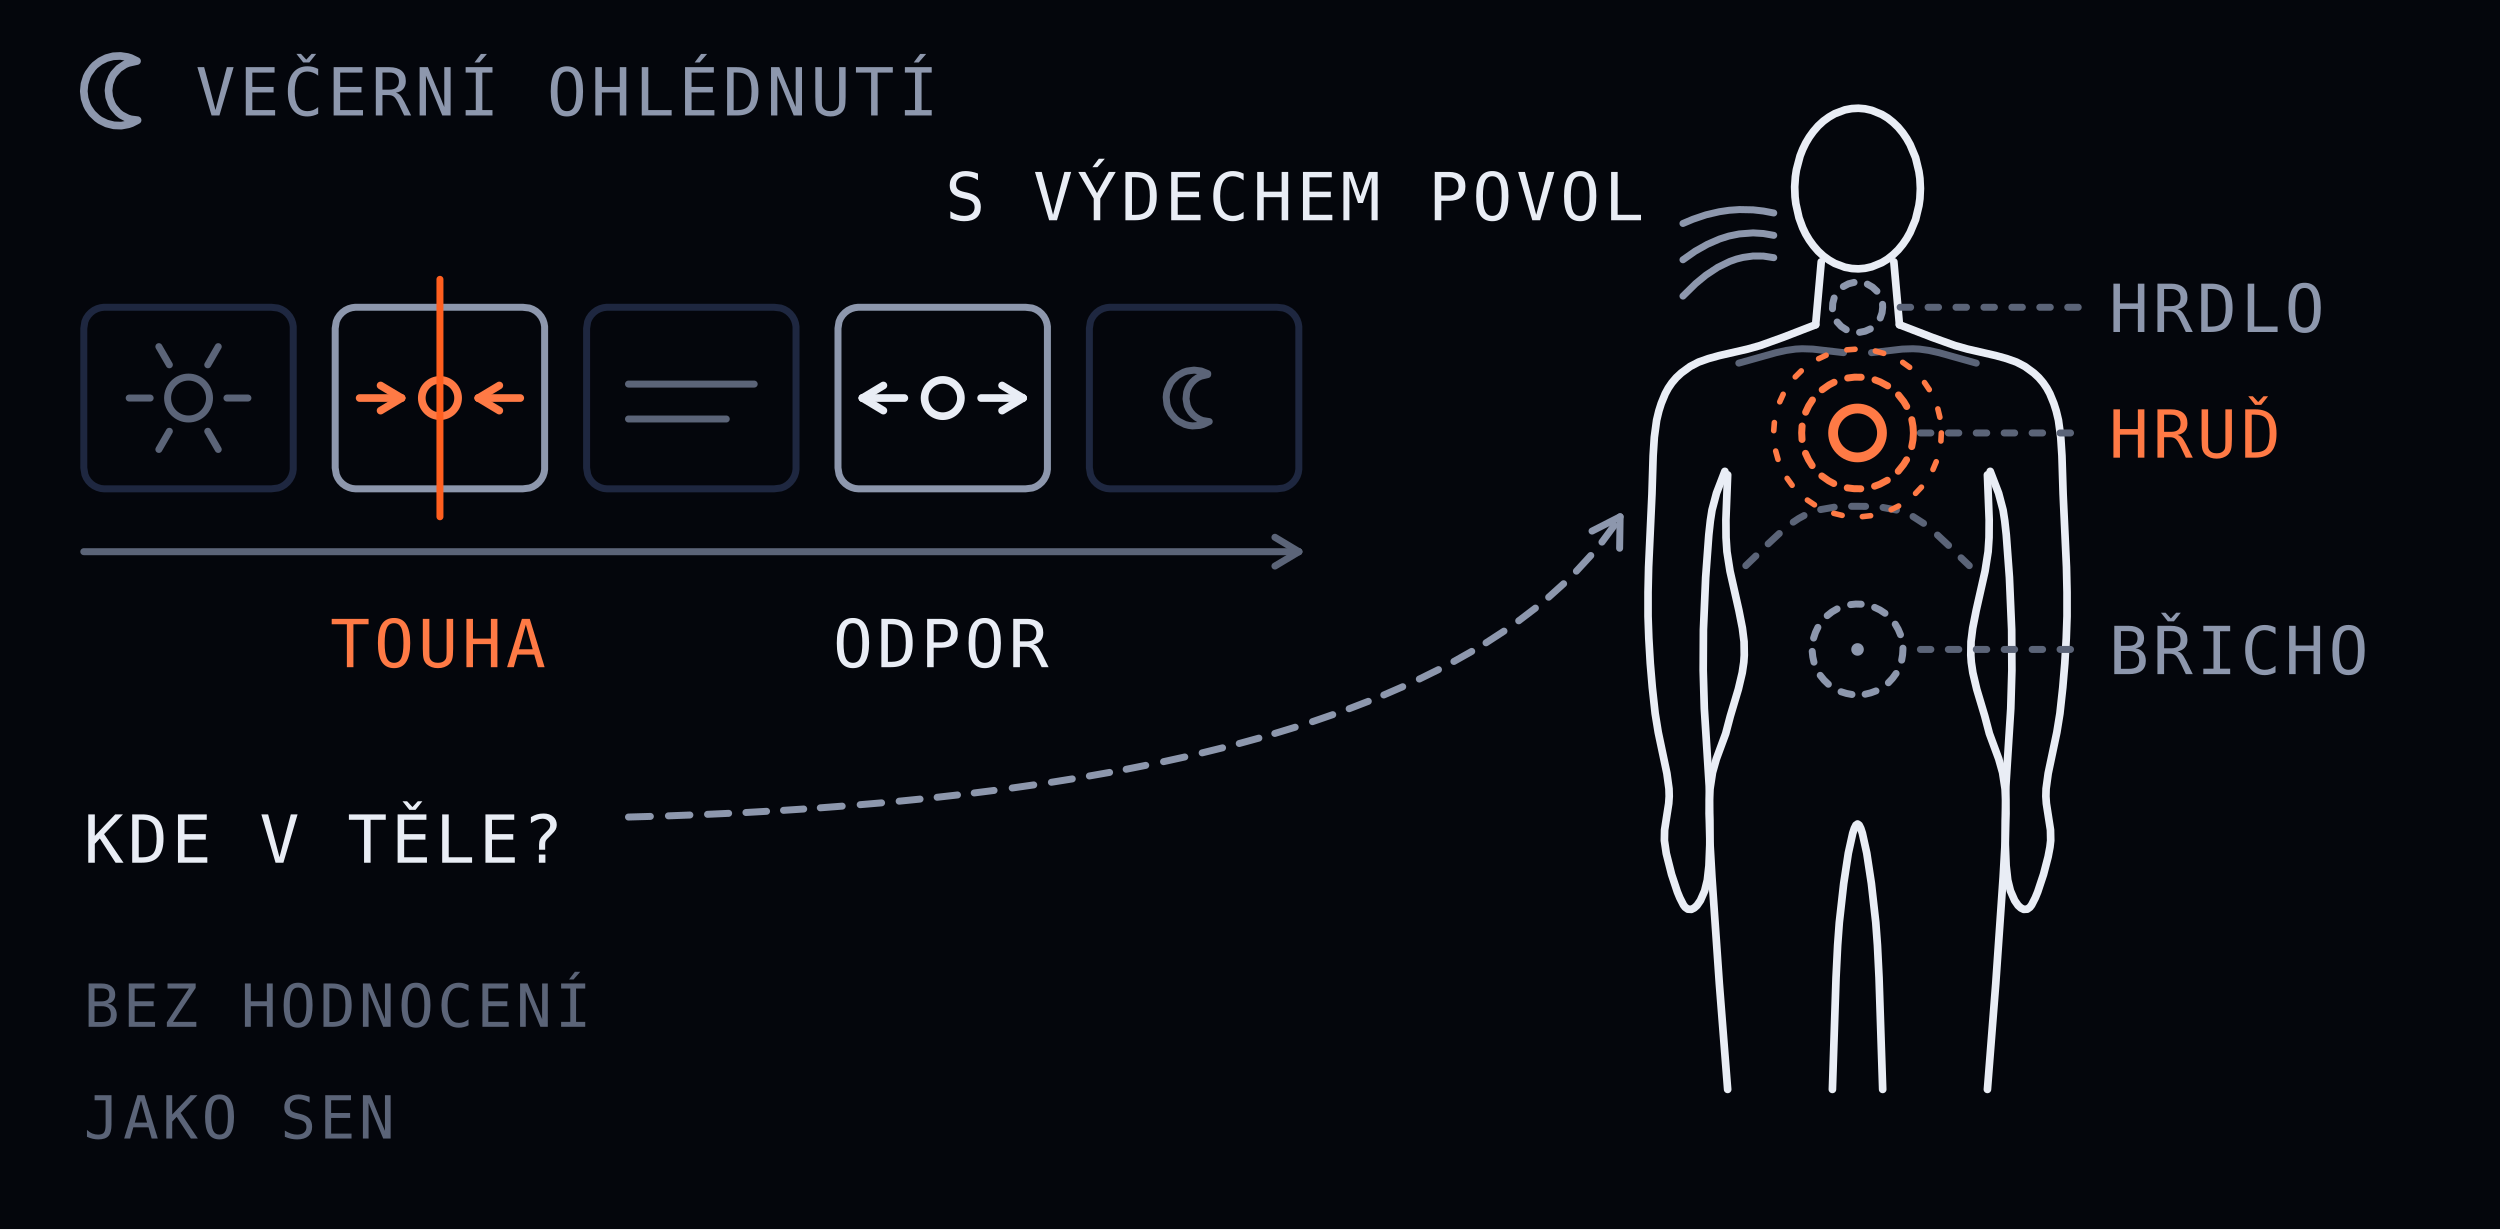
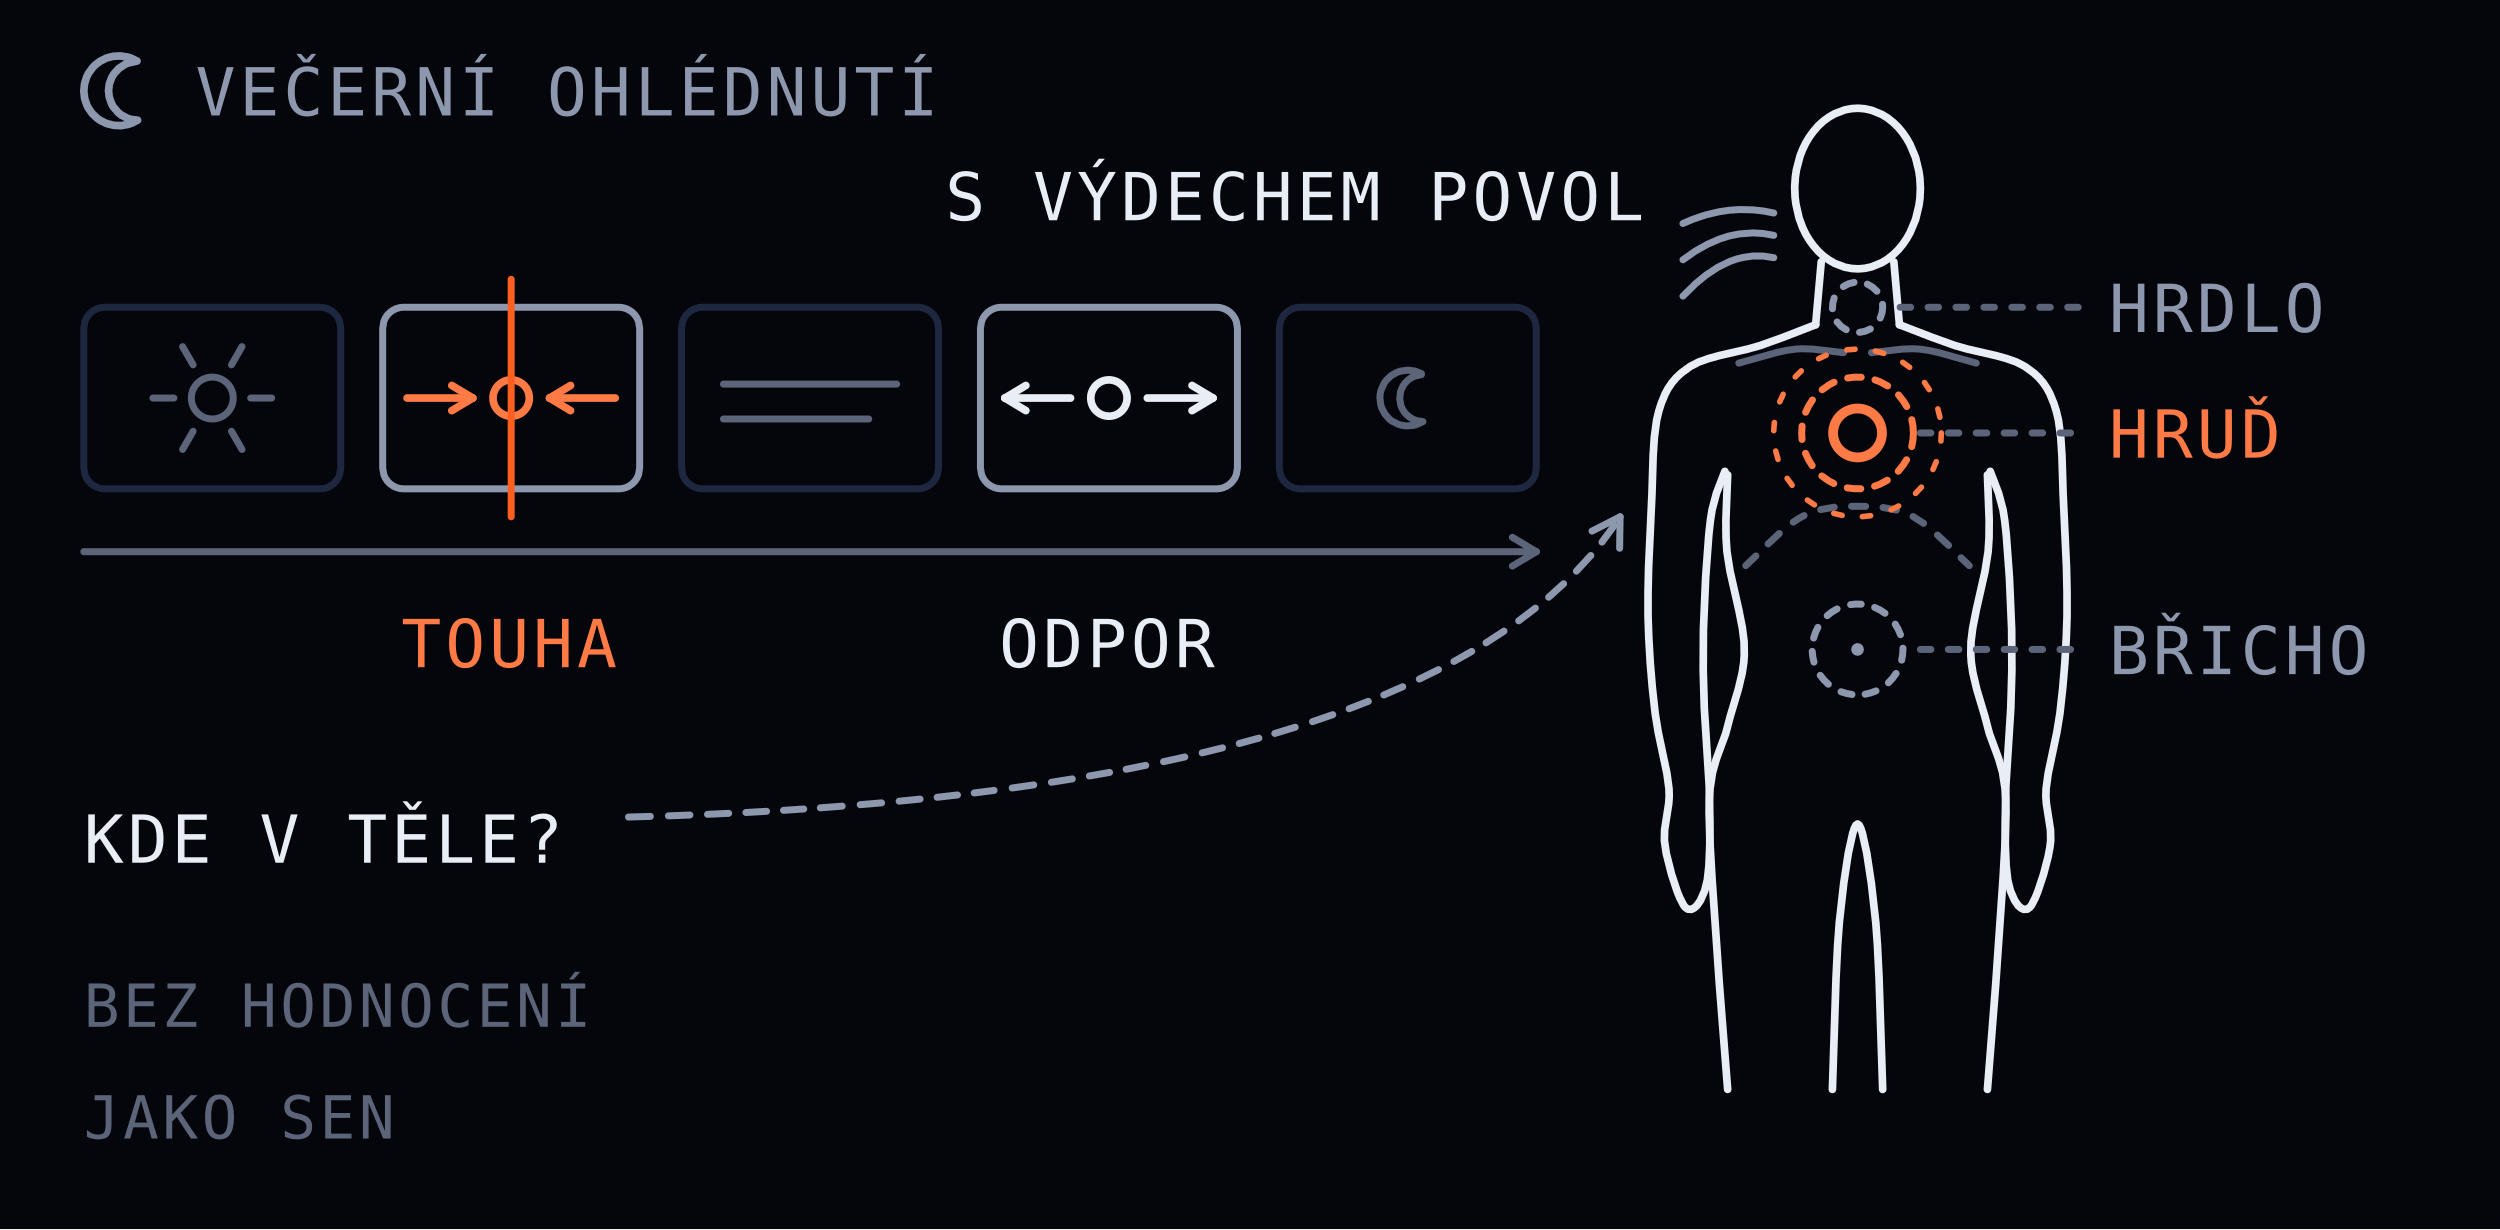
<svg xmlns="http://www.w3.org/2000/svg" width="358" height="176" viewBox="0 0 358 176">
  <rect width="358" height="176" fill="#04060C" />
  <path d="M275 27L274.93 28.45L274.79 29.44L274.31 31.43L273.53 33.29L273.04 34.16L272.48 34.98L271.82 35.78L271.08 36.49L270.3 37.11L269.48 37.61L268.04 38.2L267.07 38.42L266.12 38.5L265.17 38.45L264.2 38.27L262.74 37.72L261.91 37.24L261.11 36.66L260.36 35.97L259.67 35.17L259.09 34.37L258.58 33.52L258.14 32.61L257.62 31.19L257.17 29.19L257.05 28.2L257 26.76L257.1 25.3L257.25 24.31L257.77 22.33L258.14 21.39L258.58 20.48L259.09 19.63L259.67 18.83L260.36 18.03L261.11 17.34L261.91 16.76L262.74 16.28L264.2 15.73L265.17 15.55L266.12 15.5L267.07 15.58L268.04 15.8L269.48 16.39L270.3 16.89L271.08 17.51L271.82 18.22L272.48 19.02L273.04 19.84L273.53 20.71L274.31 22.57L274.79 24.56L274.93 25.55L275 27Z" fill="none" stroke="#E9EDF5" stroke-width="1.1" stroke-linecap="round" stroke-linejoin="round" />
  <line x1="271.2" y1="37.5" x2="272" y2="46.5" fill="none" stroke="#E9EDF5" stroke-width="1.1" stroke-linecap="round" stroke-linejoin="round" />
  <path d="M272 46.5L276.63 48.29L279.94 49.48L281.75 49.99L285.8 50.92L287.35 51.35L288.76 51.85L289.97 52.48L291.24 53.41L291.96 54.08L292.58 54.81L293.1 55.57L293.54 56.38L294.11 57.77L294.45 58.84L294.77 60.17L295.1 62.61L295.27 65.27L295.44 70.75L295.92 81.23L296 84.81L296 88.24L295.89 91.4L295.68 95L295.39 98.44L294.98 102.17L294.54 104.87L293.3 110.75L293 112.95L292.97 114.04L293.04 115.06L293.63 118.85L293.66 120.36L293.55 121.32L293.29 122.69L292.63 125.22L291.8 127.72L291.45 128.57L290.93 129.59L290.68 129.92L290.3 130.19L289.8 130.22L289.39 130.02L288.99 129.66L288.5 128.95L287.89 127.56L287.51 126.03L287.28 123.98L287.16 120.99L287.15 117.48L287.24 112.56L287.94 101.48L288.1 96L288.07 90.18L287.75 82.69L287.3 76.6L287.08 74.59L286.84 73.04L286.2 70.62L285 67.5" fill="none" stroke="#E9EDF5" stroke-width="1.1" stroke-linecap="round" stroke-linejoin="round" />
  <path d="M284.6 68L284.85 74.45L284.83 76.99L284.7 78.99L284.26 81.79L282.99 87.41L282.49 89.95L282.25 91.88L282.22 93.81L282.29 94.84L282.51 96.33L283.07 98.7L284.22 102.55L284.88 105.05L286.22 108.68L286.77 110.62L287.13 112.99L287.22 114.53L287.25 116.47L287.14 120.52L286.85 125.6L285.79 140.89L284.6 156" fill="none" stroke="#E9EDF5" stroke-width="1.1" stroke-linecap="round" stroke-linejoin="round" />
  <path d="M268 50.5L272.41 49.99L273.92 49.94L274.88 49.99L276.21 50.18L277.69 50.51L283 52" fill="none" stroke="#5B6478" stroke-width="1" stroke-linecap="round" stroke-linejoin="round" />
  <line x1="260.8" y1="37.5" x2="260" y2="46.5" fill="none" stroke="#E9EDF5" stroke-width="1.1" stroke-linecap="round" stroke-linejoin="round" />
  <path d="M260 46.5L255.37 48.29L252.06 49.48L250.25 49.99L246.2 50.92L244.65 51.35L243.24 51.85L242.03 52.48L240.76 53.41L240.04 54.08L239.42 54.81L238.9 55.57L238.46 56.38L237.89 57.77L237.55 58.84L237.23 60.17L236.9 62.61L236.73 65.27L236.56 70.75L236.08 81.23L236 84.81L236 88.24L236.11 91.4L236.32 95L236.61 98.44L237.02 102.17L237.46 104.87L238.7 110.75L239 112.95L239.03 114.04L238.96 115.06L238.37 118.85L238.34 120.36L238.61 122.21L239.37 125.22L240.2 127.72L240.55 128.57L241.07 129.59L241.32 129.92L241.7 130.19L242.2 130.22L242.61 130.02L243.01 129.66L243.5 128.95L244.11 127.56L244.49 126.03L244.72 123.98L244.84 120.99L244.85 117.48L244.76 112.56L244.06 101.48L243.9 96L243.93 90.18L244.25 82.69L244.7 76.6L244.92 74.59L245.16 73.04L245.8 70.62L247 67.5" fill="none" stroke="#E9EDF5" stroke-width="1.1" stroke-linecap="round" stroke-linejoin="round" />
  <path d="M247.4 68L247.15 74.45L247.17 76.99L247.3 78.99L247.74 81.79L249.01 87.41L249.51 89.95L249.75 91.88L249.78 93.81L249.71 94.84L249.49 96.33L248.93 98.7L247.78 102.55L247.12 105.05L245.78 108.68L245.23 110.62L244.87 112.99L244.78 114.53L244.75 116.47L244.86 120.52L245.15 125.6L246.21 140.89L247.4 156" fill="none" stroke="#E9EDF5" stroke-width="1.1" stroke-linecap="round" stroke-linejoin="round" />
  <path d="M264 50.5L259.59 49.99L258.08 49.94L257.12 49.99L255.79 50.18L254.31 50.51L249 52" fill="none" stroke="#5B6478" stroke-width="1" stroke-linecap="round" stroke-linejoin="round" />
  <path d="M262.4 156L262.92 140.02L263.15 135.37L263.39 132.1L264.02 126.5L264.68 122.17L265.31 119.32L265.54 118.62L265.77 118.16L266 118L266.23 118.16L266.46 118.62L266.69 119.32L267.32 122.17L267.98 126.5L268.61 132.1L268.85 135.37L269.08 140.02L269.6 156" fill="none" stroke="#E9EDF5" stroke-width="1.1" stroke-linecap="round" stroke-linejoin="round" />
  <circle cx="266" cy="93" r="0.9" fill="#8D97AD" />
  <path d="M250 81L251.44 79.61M253.2 77.88L254.79 76.4M256.79 74.77L257.57 74.25L258.34 73.83M260.72 72.97L262.66 72.63M265.15 72.5L267.15 72.51M269.65 72.67L271.57 73.04M273.95 73.97L275.45 74.94M277.45 76.62L279.03 78.1M280.83 79.88L282 81" fill="none" stroke="#5B6478" stroke-width="1" stroke-linecap="round" stroke-linejoin="round" />
  <path d="M269.6 44L269.51 44.79L269.25 45.54M267.83 47.1L267.09 47.43L266.29 47.59M264.38 47.21L263.66 46.74L263.08 46.11M262.41 44.21L262.45 43.43L262.65 42.67M263.97 41.03L264.7 40.64L265.5 40.44M267.41 40.69L268.15 41.12L268.77 41.7M269.58 43.58L269.6 44" fill="none" stroke="#8D97AD" stroke-width="1" stroke-linecap="round" stroke-linejoin="round" />
  <path d="M272.1 44L273.6 44M276.1 44L277.6 44M280.1 44L281.6 44M284.1 44L285.6 44M288.1 44L289.6 44M292.1 44L293.6 44M296.1 44L297.6 44" fill="none" stroke="#5B6478" stroke-width="1" stroke-linecap="round" stroke-linejoin="round" />
  <text x="302" y="47.54" text-anchor="start" font-family="'JetBrains Mono', monospace" font-size="9.5" font-weight="500" letter-spacing="0.57" fill="#8D97AD">HRDLO</text>
  <path d="M275 62L276.5 62M279 62L280.5 62M283 62L284.5 62M287 62L288.5 62M291 62L292.5 62M295 62L296.5 62" fill="none" stroke="#5B6478" stroke-width="1" stroke-linecap="round" stroke-linejoin="round" />
  <text x="302" y="65.54" text-anchor="start" font-family="'JetBrains Mono', monospace" font-size="9.5" font-weight="500" letter-spacing="0.57" fill="#FF7A45">HRUĎ</text>
  <path d="M272.5 93L272.45 93.77L272.32 94.53M271.52 96.44L271.01 97.14L270.42 97.77M268.64 98.94L267.88 99.22L267.09 99.41M265.2 99.45L264.41 99.3L263.64 99.06M261.82 97.98L261.2 97.38L260.66 96.71M259.76 94.82L259.59 94.06L259.51 93.28M259.71 91.37L259.97 90.58L260.32 89.84M261.66 88.16L262.33 87.63L263.07 87.2M265.01 86.58L265.76 86.5L266.52 86.52M268.45 86.98L269.22 87.35L269.93 87.82M271.4 89.38L271.82 90.11L272.15 90.89M272.5 92.82L272.5 93" fill="none" stroke="#8D97AD" stroke-width="1" stroke-linecap="round" stroke-linejoin="round" />
  <path d="M275 93L276.5 93M279 93L280.5 93M283 93L284.5 93M287 93L288.5 93M291 93L292.5 93M295 93L296.5 93" fill="none" stroke="#5B6478" stroke-width="1" stroke-linecap="round" stroke-linejoin="round" />
  <text x="302" y="96.54" text-anchor="start" font-family="'JetBrains Mono', monospace" font-size="9.5" font-weight="500" letter-spacing="0.57" fill="#8D97AD">BŘICHO</text>
  <circle cx="266" cy="62" r="3.5" fill="none" stroke="#FF7A45" stroke-width="1.4" stroke-linecap="round" stroke-linejoin="round" />
  <path d="M274 62L273.94 62.98L273.76 63.95M273.02 65.84L272.59 66.53L271.83 67.48M270.26 68.77L269.19 69.34L268.44 69.62M266.46 69.99L265.49 69.98L264.53 69.86M262.59 69.24L261.88 68.86L260.89 68.16M259.5 66.67L258.97 65.82L258.55 64.92M258.05 62.93L258 61.97L258.06 61.01M258.57 59.03L259 58.12L259.54 57.28M260.94 55.81L261.93 55.11L262.64 54.74M264.59 54.13L265.55 54.01L266.52 54.02M268.5 54.4L269.25 54.69L270.31 55.26M271.87 56.56L272.63 57.52L273.04 58.21M273.77 60.1L273.94 61.05L274 62" fill="none" stroke="#FF7A45" stroke-width="1" stroke-linecap="round" stroke-linejoin="round" />
  <path d="M278 62L277.94 63.15M277.27 66.12L276.8 67.23M275.15 69.76L274.31 70.65M271.88 72.46L270.81 72.99M267.87 73.85L266.69 73.98M263.79 73.8L262.6 73.51M259.83 72.29L258.82 71.61M256.63 69.49L255.92 68.5M254.61 65.78L254.28 64.59M254 61.67L254.09 60.51M254.86 57.54L255.35 56.46M257.08 53.97L257.94 53.11M260.43 51.37L261.5 50.87M264.47 50.1L265.64 50.01M268.55 50.27L269.74 50.6M272.47 51.89L273.46 52.6M275.59 54.78L276.27 55.79M277.5 58.56L277.79 59.75" fill="none" stroke="#FF7A45" stroke-width="0.8" stroke-linecap="round" stroke-linejoin="round" />
  <path d="M254 30.5L252.53 30.22L251.05 30.05L249.09 30.01L247.62 30.11L246.2 30.32L244.31 30.76L242.42 31.4L241 32" fill="none" stroke="#8D97AD" stroke-width="1" stroke-linecap="round" stroke-linejoin="round" />
  <path d="M254 33.7L252.52 33.44L251.04 33.35L249.06 33.5L247.58 33.8L246.26 34.22L244.51 34.98L242.75 35.97L241 37.2" fill="none" stroke="#8D97AD" stroke-width="1" stroke-linecap="round" stroke-linejoin="round" />
  <path d="M254 36.9L252.52 36.67L251.05 36.66L249.61 36.86L248.66 37.1L247.7 37.44L245.98 38.28L244.28 39.41L242.82 40.61L241 42.4" fill="none" stroke="#8D97AD" stroke-width="1" stroke-linecap="round" stroke-linejoin="round" />
  <text x="235.43" y="31.54" text-anchor="end" font-family="'JetBrains Mono', monospace" font-size="9.5" font-weight="500" letter-spacing="0.57" fill="#E9EDF5">S VÝDECHEM POVOL</text>
  <path d="M19.7 17.21L18.86 17.64L18.39 17.8L17.37 17.99L16.31 17.95L15.27 17.69L14.33 17.23L13.91 16.93L13.19 16.24L12.66 15.48L12.44 15.05L12.12 14.11L12 13.07L12.1 12.01L12.42 10.99L12.66 10.52L13.26 9.69L13.6 9.33L14.35 8.76L15.23 8.32L16.21 8.06L17.24 8.01L18.25 8.16L18.74 8.31L19.62 8.74L18.38 9.02L17.9 9.22L17.02 9.8L16.3 10.59L16.02 11.05L15.66 12L15.54 12.96L15.64 13.9L15.98 14.86L16.24 15.32L16.93 16.12L17.35 16.46L18.27 16.94L18.75 17.09L19.7 17.21" fill="none" stroke="#8D97AD" stroke-width="1.1" stroke-linecap="round" stroke-linejoin="round" />
  <text x="28" y="16.54" text-anchor="start" font-family="'JetBrains Mono', monospace" font-size="9.5" font-weight="500" letter-spacing="0.57" fill="#8D97AD">VEČERNÍ OHLÉDNUTÍ</text>
-   <path d="M12 67L12 47.02L12.15 46.06L12.35 45.59L12.65 45.14L13.02 44.75L13.45 44.43L13.92 44.2L14.41 44.06L14.89 44L38.85 44L39.81 44.11L40.29 44.29L40.75 44.56L41.16 44.92L41.5 45.34L41.75 45.8L41.91 46.28L41.99 46.77L41.99 67.21L41.92 67.69L41.76 68.18L41.51 68.64L41.18 69.06L40.77 69.42L40.32 69.7L39.84 69.88L38.87 70L14.91 70L14.43 69.95L13.95 69.81L13.47 69.58L13.04 69.27L12.66 68.88L12.37 68.44L12.16 67.96L12 67Z" fill="none" stroke="#1E2740" stroke-width="1" stroke-linecap="round" stroke-linejoin="round" />
-   <path d="M48 67L48 47.02L48.15 46.06L48.35 45.59L48.65 45.14L49.02 44.75L49.45 44.43L49.92 44.2L50.41 44.06L50.89 44L74.85 44L75.81 44.11L76.29 44.29L76.75 44.56L77.16 44.92L77.5 45.34L77.75 45.8L77.91 46.28L77.99 46.77L77.99 67.21L77.92 67.69L77.76 68.18L77.51 68.64L77.18 69.06L76.77 69.42L76.32 69.7L75.84 69.88L74.87 70L50.91 70L50.43 69.95L49.95 69.81L49.47 69.58L49.04 69.27L48.66 68.88L48.37 68.44L48.16 67.96L48 67Z" fill="none" stroke="#8D97AD" stroke-width="1" stroke-linecap="round" stroke-linejoin="round" />
-   <path d="M84 67L84 47.02L84.15 46.06L84.35 45.59L84.65 45.14L85.02 44.75L85.45 44.43L85.92 44.2L86.41 44.06L86.89 44L110.85 44L111.81 44.11L112.29 44.29L112.75 44.56L113.16 44.92L113.5 45.34L113.75 45.8L113.91 46.28L113.99 46.77L113.99 67.21L113.92 67.69L113.76 68.18L113.51 68.64L113.18 69.06L112.77 69.42L112.32 69.7L111.84 69.88L110.87 70L86.91 70L86.43 69.95L85.95 69.81L85.47 69.58L85.04 69.27L84.66 68.88L84.37 68.44L84.16 67.96L84 67Z" fill="none" stroke="#1E2740" stroke-width="1" stroke-linecap="round" stroke-linejoin="round" />
-   <path d="M120 67L120 47.02L120.15 46.06L120.35 45.59L120.65 45.14L121.02 44.75L121.45 44.43L121.92 44.2L122.41 44.06L122.89 44L146.85 44L147.81 44.11L148.29 44.29L148.75 44.56L149.16 44.92L149.5 45.34L149.75 45.8L149.91 46.28L149.99 46.77L149.99 67.21L149.92 67.69L149.76 68.18L149.51 68.64L149.18 69.06L148.77 69.42L148.32 69.7L147.84 69.88L146.87 70L122.91 70L122.43 69.95L121.95 69.81L121.47 69.58L121.04 69.27L120.66 68.88L120.37 68.44L120.16 67.96L120 67Z" fill="none" stroke="#8D97AD" stroke-width="1" stroke-linecap="round" stroke-linejoin="round" />
-   <path d="M156 67L156 47.02L156.15 46.06L156.35 45.59L156.65 45.14L157.02 44.75L157.45 44.43L157.92 44.2L158.41 44.06L158.89 44L182.85 44L183.81 44.11L184.29 44.29L184.75 44.56L185.16 44.92L185.5 45.34L185.75 45.8L185.91 46.28L185.99 46.77L185.99 67.21L185.92 67.69L185.76 68.18L185.51 68.64L185.18 69.06L184.77 69.42L184.32 69.7L183.84 69.88L182.87 70L158.91 70L158.43 69.95L157.95 69.81L157.47 69.58L157.04 69.27L156.66 68.88L156.37 68.44L156.16 67.96L156 67Z" fill="none" stroke="#1E2740" stroke-width="1" stroke-linecap="round" stroke-linejoin="round" />
-   <circle cx="27" cy="57" r="3" fill="none" stroke="#5B6478" stroke-width="1" stroke-linecap="round" stroke-linejoin="round" />
-   <line x1="32.5" y1="57" x2="35.5" y2="57" fill="none" stroke="#5B6478" stroke-width="1" stroke-linecap="round" stroke-linejoin="round" />
-   <line x1="29.75" y1="61.76" x2="31.25" y2="64.36" fill="none" stroke="#5B6478" stroke-width="1" stroke-linecap="round" stroke-linejoin="round" />
-   <line x1="24.25" y1="61.76" x2="22.75" y2="64.36" fill="none" stroke="#5B6478" stroke-width="1" stroke-linecap="round" stroke-linejoin="round" />
-   <line x1="21.5" y1="57" x2="18.5" y2="57" fill="none" stroke="#5B6478" stroke-width="1" stroke-linecap="round" stroke-linejoin="round" />
-   <line x1="24.25" y1="52.24" x2="22.75" y2="49.64" fill="none" stroke="#5B6478" stroke-width="1" stroke-linecap="round" stroke-linejoin="round" />
-   <line x1="29.75" y1="52.24" x2="31.25" y2="49.64" fill="none" stroke="#5B6478" stroke-width="1" stroke-linecap="round" stroke-linejoin="round" />
-   <line x1="90" y1="55" x2="108" y2="55" fill="none" stroke="#5B6478" stroke-width="1" stroke-linecap="round" stroke-linejoin="round" />
-   <line x1="90" y1="60" x2="104" y2="60" fill="none" stroke="#5B6478" stroke-width="1" stroke-linecap="round" stroke-linejoin="round" />
-   <path d="M173.16 60.37L172.29 60.78L171.8 60.92L170.75 60.99L170.22 60.92L169.69 60.78L168.75 60.31L168.34 59.99L167.7 59.26L167.26 58.41L167.11 57.93L167 56.89L167.05 56.35L167.18 55.82L167.62 54.86L167.93 54.44L168.64 53.77L169.49 53.3L169.97 53.14L170.99 53L172.02 53.13L172.95 53.5L172.94 53.64L171.97 53.87L171.5 54.09L171.06 54.4L170.67 54.78L170.35 55.21L170.11 55.67L169.94 56.16L169.84 57.12L170.01 58.08L170.22 58.56L170.5 59.01L170.85 59.41L171.27 59.75L171.72 60.02L172.2 60.22L173.16 60.37" fill="none" stroke="#5B6478" stroke-width="1" stroke-linecap="round" stroke-linejoin="round" />
-   <circle cx="63" cy="57" r="2.6" fill="none" stroke="#FF7A45" stroke-width="1.1" stroke-linecap="round" stroke-linejoin="round" />
-   <line x1="51.5" y1="57" x2="57.5" y2="57" fill="none" stroke="#FF7A45" stroke-width="1.1" stroke-linecap="round" stroke-linejoin="round" />
-   <line x1="57.5" y1="57" x2="54.5" y2="58.8" fill="none" stroke="#FF7A45" stroke-width="1.1" stroke-linecap="round" stroke-linejoin="round" />
-   <line x1="57.5" y1="57" x2="54.5" y2="55.2" fill="none" stroke="#FF7A45" stroke-width="1.1" stroke-linecap="round" stroke-linejoin="round" />
-   <line x1="74.5" y1="57" x2="68.5" y2="57" fill="none" stroke="#FF7A45" stroke-width="1.1" stroke-linecap="round" stroke-linejoin="round" />
-   <line x1="68.5" y1="57" x2="71.5" y2="55.2" fill="none" stroke="#FF7A45" stroke-width="1.1" stroke-linecap="round" stroke-linejoin="round" />
-   <line x1="68.5" y1="57" x2="71.5" y2="58.8" fill="none" stroke="#FF7A45" stroke-width="1.1" stroke-linecap="round" stroke-linejoin="round" />
-   <circle cx="135" cy="57" r="2.6" fill="none" stroke="#E9EDF5" stroke-width="1.1" stroke-linecap="round" stroke-linejoin="round" />
-   <line x1="123.5" y1="57" x2="129.5" y2="57" fill="none" stroke="#E9EDF5" stroke-width="1.1" stroke-linecap="round" stroke-linejoin="round" />
-   <line x1="123.5" y1="57" x2="126.5" y2="55.2" fill="none" stroke="#E9EDF5" stroke-width="1.1" stroke-linecap="round" stroke-linejoin="round" />
-   <line x1="123.5" y1="57" x2="126.5" y2="58.8" fill="none" stroke="#E9EDF5" stroke-width="1.1" stroke-linecap="round" stroke-linejoin="round" />
-   <line x1="146.5" y1="57" x2="140.5" y2="57" fill="none" stroke="#E9EDF5" stroke-width="1.1" stroke-linecap="round" stroke-linejoin="round" />
-   <line x1="146.5" y1="57" x2="143.5" y2="58.8" fill="none" stroke="#E9EDF5" stroke-width="1.1" stroke-linecap="round" stroke-linejoin="round" />
-   <line x1="146.5" y1="57" x2="143.5" y2="55.2" fill="none" stroke="#E9EDF5" stroke-width="1.1" stroke-linecap="round" stroke-linejoin="round" />
-   <line x1="63" y1="40" x2="63" y2="74" fill="none" stroke="#FF5F1F" stroke-width="1" stroke-linecap="round" stroke-linejoin="round" />
-   <line x1="12" y1="79" x2="186" y2="79" fill="none" stroke="#5B6478" stroke-width="1" stroke-linecap="round" stroke-linejoin="round" />
-   <line x1="186" y1="79" x2="182.57" y2="81.06" fill="none" stroke="#5B6478" stroke-width="1" stroke-linecap="round" stroke-linejoin="round" />
-   <line x1="186" y1="79" x2="182.57" y2="76.94" fill="none" stroke="#5B6478" stroke-width="1" stroke-linecap="round" stroke-linejoin="round" />
-   <text x="62.72" y="95.54" text-anchor="middle" font-family="'JetBrains Mono', monospace" font-size="9.5" font-weight="500" letter-spacing="0.57" fill="#FF7A45">TOUHA</text>
-   <text x="134.72" y="95.54" text-anchor="middle" font-family="'JetBrains Mono', monospace" font-size="9.5" font-weight="500" letter-spacing="0.57" fill="#E9EDF5">ODPOR</text>
+   <path d="M12 67L12 47.01L12.16 46.04L12.36 45.57L12.66 45.12L13.04 44.73L13.47 44.42L13.94 44.19L14.43 44.05L14.91 44L45.89 44L46.36 44.05L46.85 44.19L47.32 44.42L47.76 44.73L48.14 45.12L48.43 45.56L48.64 46.04L48.8 47L48.8 66.99L48.64 67.96L48.44 68.43L48.14 68.88L47.76 69.27L47.33 69.58L46.86 69.81L46.37 69.95L45.89 70L14.91 70L14.44 69.95L13.95 69.81L13.48 69.58L13.04 69.27L12.66 68.88L12.37 68.44L12.16 67.96L12 67Z" fill="none" stroke="#1E2740" stroke-width="1" stroke-linecap="round" stroke-linejoin="round" />
+   <path d="M54.8 67L54.8 47.01L54.96 46.04L55.16 45.57L55.46 45.12L55.84 44.73L56.27 44.42L56.74 44.19L57.23 44.05L57.71 44L88.69 44L89.16 44.05L89.65 44.19L90.12 44.42L90.56 44.73L90.94 45.12L91.23 45.56L91.44 46.04L91.6 47L91.6 66.99L91.44 67.96L91.24 68.43L90.94 68.88L90.56 69.27L90.13 69.58L89.66 69.81L89.17 69.95L88.69 70L57.71 70L57.24 69.95L56.75 69.81L56.28 69.58L55.84 69.27L55.46 68.88L55.17 68.44L54.96 67.96L54.8 67Z" fill="none" stroke="#8D97AD" stroke-width="1" stroke-linecap="round" stroke-linejoin="round" />
+   <path d="M97.6 67L97.6 47.01L97.76 46.04L97.96 45.57L98.26 45.12L98.64 44.73L99.07 44.42L99.54 44.19L100.03 44.05L100.51 44L131.49 44L131.96 44.05L132.45 44.19L132.92 44.42L133.36 44.73L133.74 45.12L134.03 45.56L134.24 46.04L134.4 47L134.4 66.99L134.24 67.96L134.04 68.43L133.74 68.88L133.36 69.27L132.93 69.58L132.46 69.81L131.97 69.95L131.49 70L100.51 70L100.04 69.95L99.55 69.81L99.08 69.58L98.64 69.27L98.26 68.88L97.97 68.44L97.76 67.96L97.6 67Z" fill="none" stroke="#1E2740" stroke-width="1" stroke-linecap="round" stroke-linejoin="round" />
+   <path d="M140.4 67L140.4 47.01L140.56 46.04L140.76 45.57L141.06 45.12L141.44 44.73L141.87 44.42L142.34 44.19L142.83 44.05L143.31 44L174.29 44L174.76 44.05L175.25 44.19L175.72 44.42L176.16 44.73L176.54 45.12L176.83 45.56L177.04 46.04L177.2 47L177.2 66.99L177.04 67.96L176.84 68.43L176.54 68.88L176.16 69.27L175.73 69.58L175.26 69.81L174.77 69.95L174.29 70L143.31 70L142.84 69.95L142.35 69.81L141.88 69.58L141.44 69.27L141.06 68.88L140.77 68.44L140.56 67.96L140.4 67Z" fill="none" stroke="#8D97AD" stroke-width="1" stroke-linecap="round" stroke-linejoin="round" />
+   <path d="M183.2 67L183.2 47.01L183.36 46.04L183.56 45.57L183.86 45.12L184.24 44.73L184.67 44.42L185.14 44.19L185.63 44.05L186.11 44L217.09 44L217.56 44.05L218.05 44.19L218.52 44.42L218.96 44.73L219.34 45.12L219.63 45.56L219.84 46.04L220 47L220 66.99L219.84 67.96L219.64 68.43L219.34 68.88L218.96 69.27L218.53 69.58L218.06 69.81L217.57 69.95L217.09 70L186.11 70L185.64 69.95L185.15 69.81L184.68 69.58L184.24 69.27L183.86 68.88L183.57 68.44L183.36 67.96L183.2 67Z" fill="none" stroke="#1E2740" stroke-width="1" stroke-linecap="round" stroke-linejoin="round" />
+   <circle cx="30.4" cy="57" r="3" fill="none" stroke="#5B6478" stroke-width="1" stroke-linecap="round" stroke-linejoin="round" />
+   <line x1="35.9" y1="57" x2="38.9" y2="57" fill="none" stroke="#5B6478" stroke-width="1" stroke-linecap="round" stroke-linejoin="round" />
+   <line x1="33.15" y1="61.76" x2="34.65" y2="64.36" fill="none" stroke="#5B6478" stroke-width="1" stroke-linecap="round" stroke-linejoin="round" />
+   <line x1="27.65" y1="61.76" x2="26.15" y2="64.36" fill="none" stroke="#5B6478" stroke-width="1" stroke-linecap="round" stroke-linejoin="round" />
+   <line x1="24.9" y1="57" x2="21.9" y2="57" fill="none" stroke="#5B6478" stroke-width="1" stroke-linecap="round" stroke-linejoin="round" />
+   <line x1="27.65" y1="52.24" x2="26.15" y2="49.64" fill="none" stroke="#5B6478" stroke-width="1" stroke-linecap="round" stroke-linejoin="round" />
+   <line x1="33.15" y1="52.24" x2="34.65" y2="49.64" fill="none" stroke="#5B6478" stroke-width="1" stroke-linecap="round" stroke-linejoin="round" />
+   <line x1="103.6" y1="55" x2="128.4" y2="55" fill="none" stroke="#5B6478" stroke-width="1" stroke-linecap="round" stroke-linejoin="round" />
+   <line x1="103.6" y1="60" x2="124.4" y2="60" fill="none" stroke="#5B6478" stroke-width="1" stroke-linecap="round" stroke-linejoin="round" />
+   <path d="M203.76 60.37L202.89 60.78L202.4 60.92L201.35 60.99L200.82 60.92L200.29 60.78L199.35 60.31L198.94 59.99L198.3 59.26L197.86 58.41L197.71 57.93L197.6 56.89L197.65 56.35L197.78 55.82L198.22 54.86L198.53 54.44L199.24 53.77L200.09 53.3L200.57 53.14L201.59 53L202.62 53.13L203.55 53.5L203.54 53.64L202.57 53.87L202.1 54.09L201.66 54.4L201.27 54.78L200.95 55.21L200.71 55.67L200.54 56.16L200.44 57.12L200.61 58.08L200.82 58.56L201.1 59.01L201.45 59.41L201.87 59.75L202.32 60.02L202.8 60.22L203.76 60.37" fill="none" stroke="#5B6478" stroke-width="1" stroke-linecap="round" stroke-linejoin="round" />
+   <circle cx="73.2" cy="57" r="2.6" fill="none" stroke="#FF7A45" stroke-width="1.1" stroke-linecap="round" stroke-linejoin="round" />
+   <line x1="58.3" y1="57" x2="67.7" y2="57" fill="none" stroke="#FF7A45" stroke-width="1.1" stroke-linecap="round" stroke-linejoin="round" />
+   <line x1="67.7" y1="57" x2="64.7" y2="58.8" fill="none" stroke="#FF7A45" stroke-width="1.1" stroke-linecap="round" stroke-linejoin="round" />
+   <line x1="67.7" y1="57" x2="64.7" y2="55.2" fill="none" stroke="#FF7A45" stroke-width="1.1" stroke-linecap="round" stroke-linejoin="round" />
+   <line x1="88.1" y1="57" x2="78.7" y2="57" fill="none" stroke="#FF7A45" stroke-width="1.1" stroke-linecap="round" stroke-linejoin="round" />
+   <line x1="78.7" y1="57" x2="81.7" y2="55.2" fill="none" stroke="#FF7A45" stroke-width="1.1" stroke-linecap="round" stroke-linejoin="round" />
+   <line x1="78.7" y1="57" x2="81.7" y2="58.8" fill="none" stroke="#FF7A45" stroke-width="1.1" stroke-linecap="round" stroke-linejoin="round" />
+   <circle cx="158.8" cy="57" r="2.6" fill="none" stroke="#E9EDF5" stroke-width="1.1" stroke-linecap="round" stroke-linejoin="round" />
+   <line x1="143.9" y1="57" x2="153.3" y2="57" fill="none" stroke="#E9EDF5" stroke-width="1.1" stroke-linecap="round" stroke-linejoin="round" />
+   <line x1="143.9" y1="57" x2="146.9" y2="55.2" fill="none" stroke="#E9EDF5" stroke-width="1.1" stroke-linecap="round" stroke-linejoin="round" />
+   <line x1="143.9" y1="57" x2="146.9" y2="58.8" fill="none" stroke="#E9EDF5" stroke-width="1.1" stroke-linecap="round" stroke-linejoin="round" />
+   <line x1="173.7" y1="57" x2="164.3" y2="57" fill="none" stroke="#E9EDF5" stroke-width="1.1" stroke-linecap="round" stroke-linejoin="round" />
+   <line x1="173.7" y1="57" x2="170.7" y2="58.8" fill="none" stroke="#E9EDF5" stroke-width="1.1" stroke-linecap="round" stroke-linejoin="round" />
+   <line x1="173.7" y1="57" x2="170.7" y2="55.2" fill="none" stroke="#E9EDF5" stroke-width="1.1" stroke-linecap="round" stroke-linejoin="round" />
+   <line x1="73.2" y1="40" x2="73.2" y2="74" fill="none" stroke="#FF5F1F" stroke-width="1" stroke-linecap="round" stroke-linejoin="round" />
+   <line x1="12" y1="79" x2="220" y2="79" fill="none" stroke="#5B6478" stroke-width="1" stroke-linecap="round" stroke-linejoin="round" />
+   <line x1="220" y1="79" x2="216.57" y2="81.06" fill="none" stroke="#5B6478" stroke-width="1" stroke-linecap="round" stroke-linejoin="round" />
+   <line x1="220" y1="79" x2="216.57" y2="76.94" fill="none" stroke="#5B6478" stroke-width="1" stroke-linecap="round" stroke-linejoin="round" />
+   <text x="72.91" y="95.54" text-anchor="middle" font-family="'JetBrains Mono', monospace" font-size="9.5" font-weight="500" letter-spacing="0.57" fill="#FF7A45">TOUHA</text>
+   <text x="158.51" y="95.54" text-anchor="middle" font-family="'JetBrains Mono', monospace" font-size="9.5" font-weight="500" letter-spacing="0.57" fill="#E9EDF5">ODPOR</text>
  <text x="12" y="123.54" text-anchor="start" font-family="'JetBrains Mono', monospace" font-size="9.5" font-weight="500" letter-spacing="0.57" fill="#E9EDF5">KDE V TĚLE?</text>
  <path d="M90 117L93.13 116.91M95.72 116.83L98.79 116.71M101.32 116.61L104.34 116.47M106.82 116.35L109.77 116.18M112.2 116.04L115.09 115.85M117.47 115.68L120.6 115.44M123.18 115.23L126.24 114.97M128.76 114.73L131.75 114.43M134.2 114.17L137.11 113.84M139.51 113.55L142.35 113.19M144.95 112.84L148.03 112.4M150.56 112.02L153.55 111.54M156 111.12L158.89 110.61M161.27 110.16L164.07 109.6M166.62 109.07L169.66 108.4M172.15 107.81L175.07 107.09M177.46 106.47L180.27 105.7M182.55 105.03L185.47 104.14M187.95 103.34L190.85 102.34M193.2 101.49L195.94 100.43M198.16 99.52L200.87 98.34M203.25 97.24L205.99 95.89M208.2 94.72L210.75 93.28M212.8 92.05L215.37 90.38M217.48 88.9L219.87 87.08M221.77 85.52L223.91 83.59M225.74 81.79L227.8 79.55M229.4 77.63L231.15 75.26" fill="none" stroke="#8D97AD" stroke-width="1" stroke-linecap="round" stroke-linejoin="round" />
  <line x1="232" y1="74" x2="231.93" y2="78.51" fill="none" stroke="#8D97AD" stroke-width="1" stroke-linecap="round" stroke-linejoin="round" />
  <line x1="232" y1="74" x2="227.98" y2="76.05" fill="none" stroke="#8D97AD" stroke-width="1" stroke-linecap="round" stroke-linejoin="round" />
  <text x="12" y="147.04" text-anchor="start" font-family="'JetBrains Mono', monospace" font-size="8.5" font-weight="500" letter-spacing="0.51" fill="#5B6478">BEZ HODNOCENÍ</text>
  <text x="12" y="163.04" text-anchor="start" font-family="'JetBrains Mono', monospace" font-size="8.5" font-weight="500" letter-spacing="0.51" fill="#5B6478">JAKO SEN</text>
</svg>
